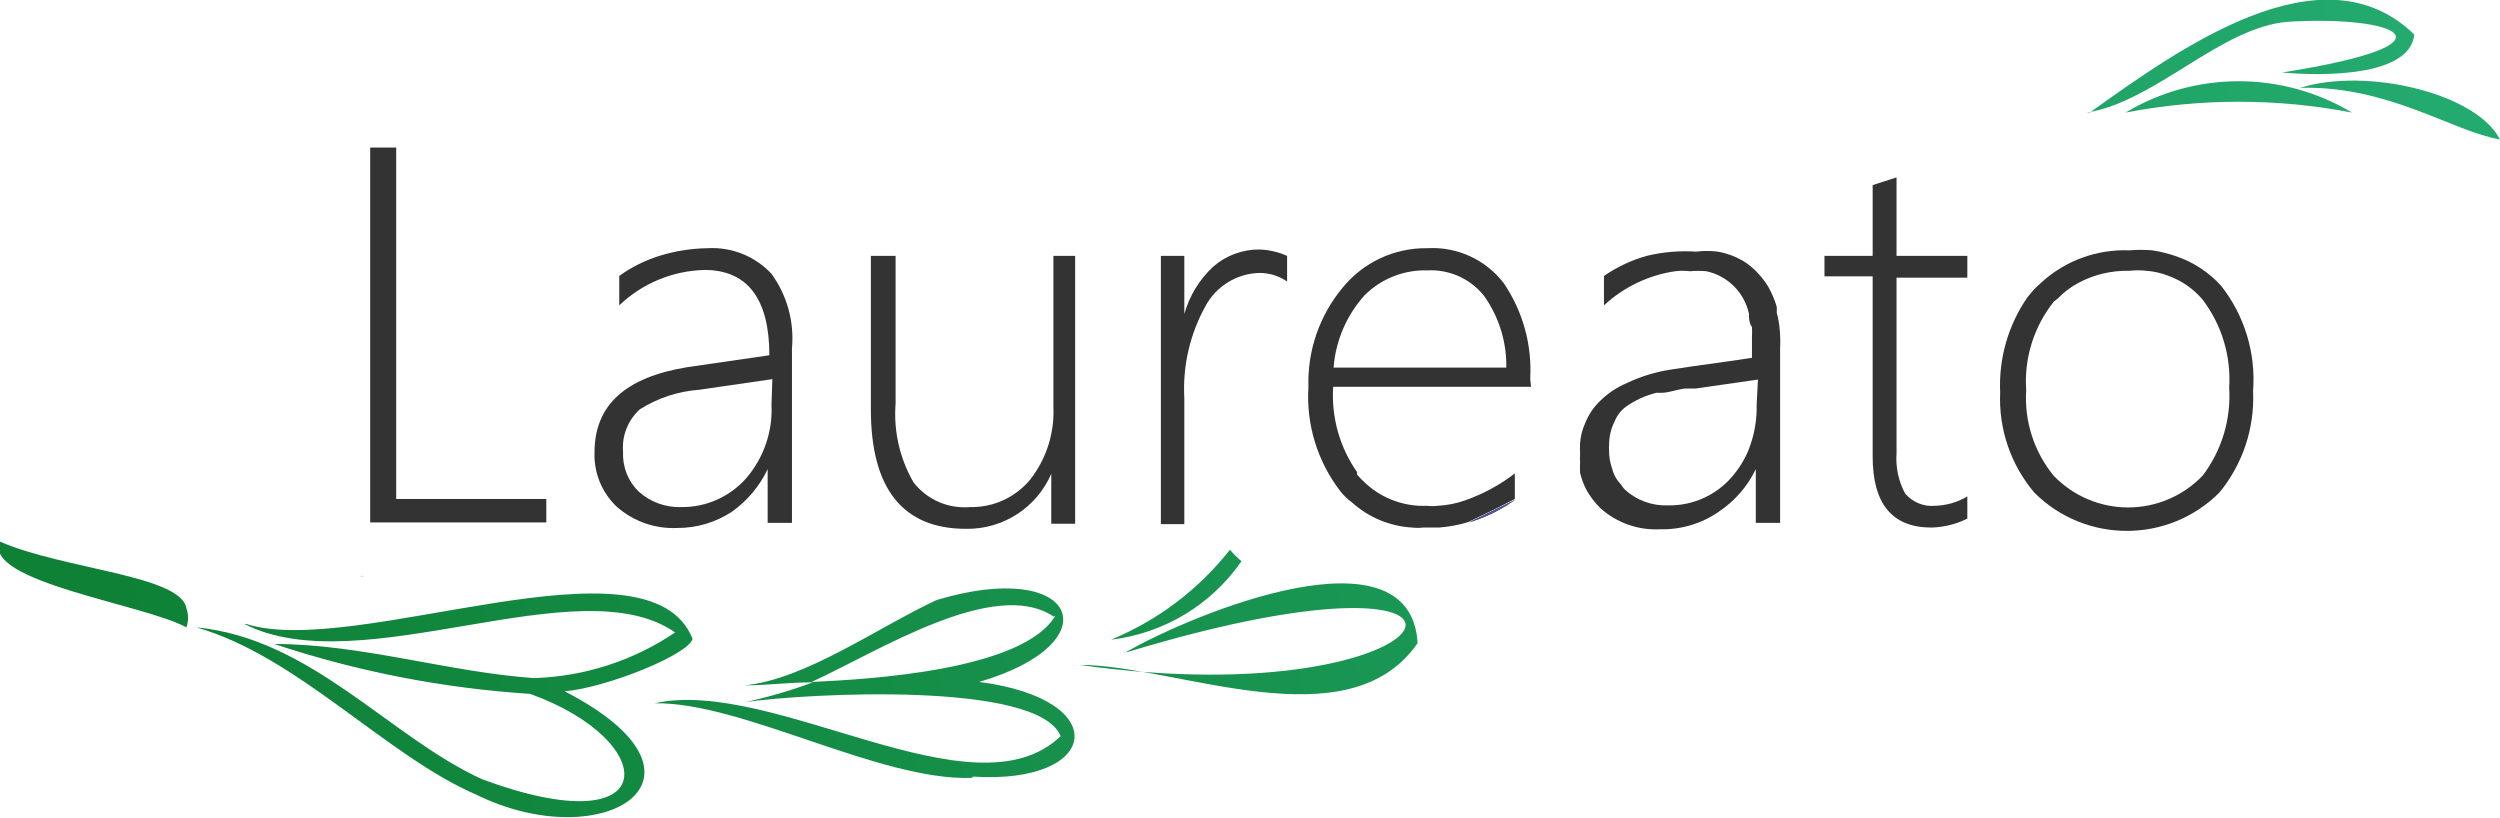
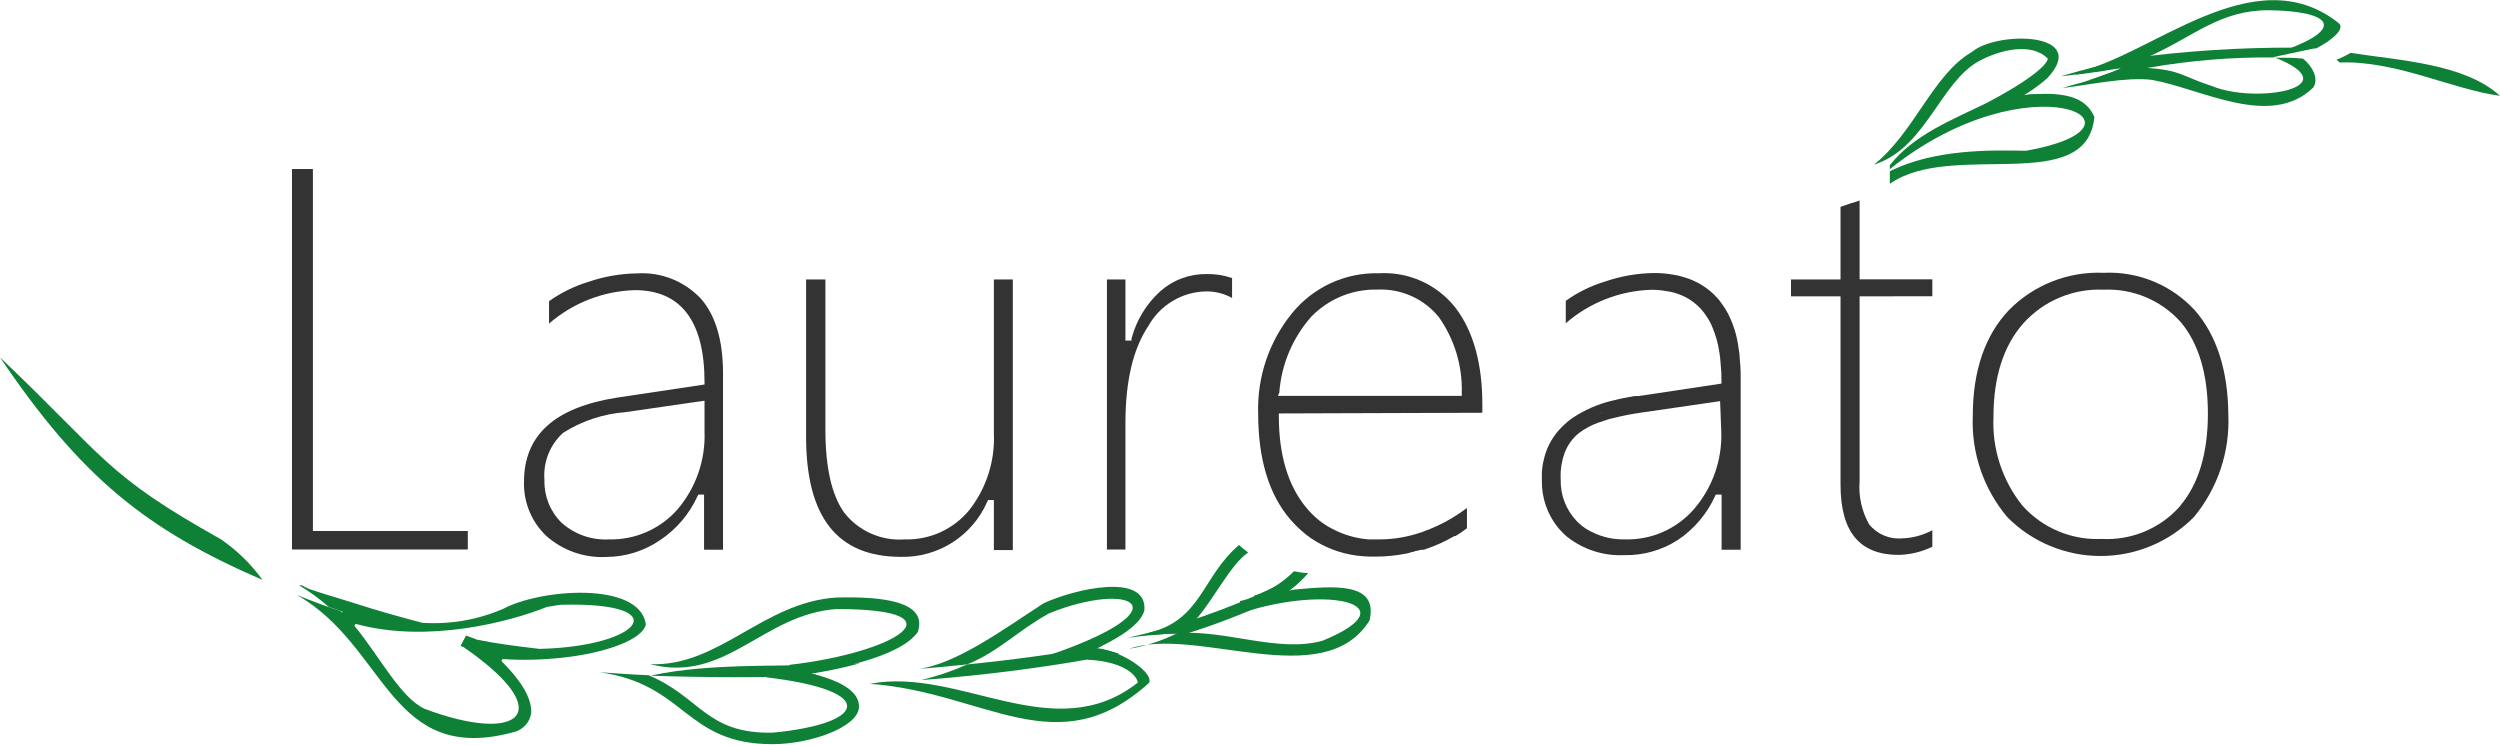
- <svg xmlns="http://www.w3.org/2000/svg" viewBox="0 0 58.62 19.16">
+ <svg xmlns="http://www.w3.org/2000/svg" viewBox="0 0 217.56 64.76">
  <defs>
-     <style>.cls-1{fill:#333;}.cls-2{fill:#4d529f;}.cls-3{fill:url(#Naamloos_verloop_3);}</style>
-     <linearGradient id="Naamloos_verloop_3" x1="60.13" y1="2.8" x2="3.48" y2="17.68" gradientUnits="userSpaceOnUse">
-       <stop offset="0" stop-color="#24ac71" />
-       <stop offset="1" stop-color="#0e8136" />
-     </linearGradient>
+     <style>.cls-1{fill:#333;}.cls-2{fill:#0e8136;}</style>
  </defs>
  <g id="Laag_2" data-name="Laag 2">
    <g id="Laag_1-2" data-name="Laag 1">
-       <polygon class="cls-1" points="12.81 11.7 12.81 12.25 8.68 12.25 8.68 3.46 9.29 3.46 9.29 11.7 12.81 11.7" />
-       <path class="cls-1" d="M18.09,6.42a1.9,1.9,0,0,0-1.5-.6A4,4,0,0,0,15.46,6a3.28,3.28,0,0,0-.94.47v.69a3,3,0,0,1,2-.83c1,0,1.52.67,1.52,2l-1.93.28c-1.45.24-2.17.89-2.17,2a1.67,1.67,0,0,0,.52,1.27,2,2,0,0,0,1.42.5A2.31,2.31,0,0,0,17.16,12,2.57,2.57,0,0,0,18,11h0v1.26h.57V8.17A2.58,2.58,0,0,0,18.09,6.42Zm0,3.07a2.46,2.46,0,0,1-.59,1.72,2,2,0,0,1-1.52.68,1.42,1.42,0,0,1-1-.36,1.21,1.21,0,0,1-.37-.93,1.21,1.21,0,0,1,.39-1,3,3,0,0,1,1.39-.46l1.72-.25Z" />
-       <path class="cls-1" d="M25.21,6v6.28h-.56V11.11h0a2.14,2.14,0,0,1-2,1.29c-1.48,0-2.23-.94-2.23-2.8V6H21V9.46a3.2,3.2,0,0,0,.42,1.85,1.51,1.51,0,0,0,1.32.58,1.78,1.78,0,0,0,1.42-.65,2.58,2.58,0,0,0,.54-1.71V6Z" />
-       <path class="cls-1" d="M30.18,6v.6a1.14,1.14,0,0,0-.66-.2,1.48,1.48,0,0,0-1.25.77,4,4,0,0,0-.5,2.17v2.95h-.55V6h.55V7.36h0a2.41,2.41,0,0,1,.68-1.11,1.63,1.63,0,0,1,1.09-.4A1.75,1.75,0,0,1,30.18,6Z" />
-       <path class="cls-1" d="M35.14,11.91h0l-.7.34a3.63,3.63,0,0,0,.92-.42l.18-.12Z" />
-       <path class="cls-2" d="M35.14,11.91h0l-.7.34a3.63,3.63,0,0,0,.92-.42l.18-.12Zm-2.06.49h0Z" />
-       <path class="cls-1" d="M35.88,8.88a3.61,3.61,0,0,0-.62-2.24,2.1,2.1,0,0,0-1.79-.82,2.51,2.51,0,0,0-2,.94,3.46,3.46,0,0,0-.79,2.31,3.63,3.63,0,0,0,.75,2.45h0a1.33,1.33,0,0,0,.27.26,2.3,2.3,0,0,0,1.41.59h0a1.1,1.1,0,0,0,.26,0l.37,0a3.12,3.12,0,0,0,.69-.13l.7-.34h0l.39-.2h0v-.6a4.15,4.15,0,0,1-1.16.63,2.21,2.21,0,0,1-.66.13,1,1,0,0,1-.24,0,2,2,0,0,1-1.41-.5,2.5,2.5,0,0,1-.23-.23.21.21,0,0,1,0-.06,3.14,3.14,0,0,1-.56-2h4.64Zm-4.61-.26A2.86,2.86,0,0,1,32,6.92a2,2,0,0,1,1.47-.58,1.59,1.59,0,0,1,1.33.6,2.82,2.82,0,0,1,.52,1.68Z" />
-       <path class="cls-1" d="M41.73,7.72h0a2.09,2.09,0,0,0-.07-.39v0a.74.74,0,0,0,0-.14,2.22,2.22,0,0,0-.2-.47,1.89,1.89,0,0,0-.2-.27,1.64,1.64,0,0,0-.4-.34,1.82,1.82,0,0,0-.58-.21,2.1,2.1,0,0,0-.51,0A3.87,3.87,0,0,0,38.61,6a3.36,3.36,0,0,0-1,.47v.69a3.12,3.12,0,0,1,1.67-.8h0a1.31,1.31,0,0,1,.34,0,2.29,2.29,0,0,1,.39,0,1.3,1.3,0,0,1,1,1c0,.1,0,.21.07.31a1.85,1.85,0,0,1,0,.23c0,.07,0,.14,0,.21v.28l-.54.08-.86.12-.53.08a3.71,3.71,0,0,0-1,.31,2,2,0,0,0-.62.41,1.47,1.47,0,0,0-.36.53h0a1.35,1.35,0,0,0-.12.47,2.11,2.11,0,0,0,0,.26h0a1.21,1.21,0,0,0,0,.19,2.17,2.17,0,0,0,0,.25,1.74,1.74,0,0,0,.14.38,1.87,1.87,0,0,0,.33.44,1.94,1.94,0,0,0,1.41.5A2.31,2.31,0,0,0,40.3,12a2.5,2.5,0,0,0,.87-1h0v1.26h.57V8.17A3.19,3.19,0,0,0,41.73,7.72Zm-.54,1.77A2.71,2.71,0,0,1,41,10.55a2.29,2.29,0,0,1-.38.62l0,0a1.93,1.93,0,0,1-1.51.68,1.42,1.42,0,0,1-1-.36.76.76,0,0,1-.11-.14.79.79,0,0,1-.2-.37,1.16,1.16,0,0,1-.07-.42.53.53,0,0,1,0-.13,1.21,1.21,0,0,1,.13-.55.8.8,0,0,1,.26-.34,2.11,2.11,0,0,1,.72-.33h0l.12,0c.16,0,.34-.07.54-.1l.26,0,1.46-.21Z" />
-       <path class="cls-2" d="M41.73,7.71h0l.05,0Z" />
-       <path class="cls-2" d="M43.29,6.78l.1,0,0,0Z" />
-       <path class="cls-1" d="M44.47,10.63a1.73,1.73,0,0,0,.2.94.82.82,0,0,0,.7.29,1.56,1.56,0,0,0,.76-.22v.52a2,2,0,0,1-.84.21c-.92,0-1.38-.55-1.38-1.67V6.48H42.78V6h1.13V4.34l.28-.09.28-.09V6h1.66v.51H44.47Z" />
-       <path class="cls-2" d="M44.65,6.48l-.18,0v0Z" />
-       <path class="cls-1" d="M52.08,6.7A2.52,2.52,0,0,0,51,6a3.16,3.16,0,0,0-.53-.13,3.19,3.19,0,0,0-.54,0,2.89,2.89,0,0,0-2.06.75l-.14.13c-.07.07-.13.15-.19.22a3.62,3.62,0,0,0-.64,2.23,3.4,3.4,0,0,0,.8,2.35,3.07,3.07,0,0,0,4.34,0,3.49,3.49,0,0,0,.79-2.38A3.55,3.55,0,0,0,52.08,6.7Zm-.43,4.45a2.42,2.42,0,0,1-3.5,0,2.88,2.88,0,0,1-.64-2,3,3,0,0,1,.65-2.08L48.25,7a1.92,1.92,0,0,1,.49-.37,2.41,2.41,0,0,1,1.19-.28,1.75,1.75,0,0,1,.4,0,1.72,1.72,0,0,1,.52.12,1.88,1.88,0,0,1,.8.56,3.09,3.09,0,0,1,.62,2.06A3.09,3.09,0,0,1,51.65,11.15Z" />
-       <path class="cls-3" d="M0,12.7c1.49.65,4.24.79,4.37,1.56a.66.66,0,0,1,0,.45C3.39,14.17-.41,13.64,0,12.7Zm5.73,1.93c2.73,1.4,7.85-1.38,10.1.2a6.25,6.25,0,0,1-3.31,1.07h0c-2-.14-4.05-.8-6.09-.8a23.91,23.91,0,0,0,6,1.17c3.07,1.1,3.16,3.59-1.13,2-2.18-1-4-3.3-6.7-3.56,2.37.67,4.44,3,6.56,3.92,3,1.48,6-.4,2.08-2.42,1-.09,2.9-.86,3-1.23C15.21,12.39,8.33,15.45,5.77,14.63Zm2.72-1.12a.08.08,0,0,1,.07,0H8.49Zm5.07,0v0h.11Zm9.26,4.73c-2.17.07-5.37-1.78-7.43-1.75,2.79-.62,7.49,2.73,9.52.77-.53-1.3-5.95-1-7.38-.8A11.53,11.53,0,0,0,19.06,16c-.59,0-1.06.07-1.59.07,1.43-.15,3.08-1.34,4.49-2,3.32-1,4.14,1,1,1.92C26.13,16.4,25.79,18.4,22.82,18.21Zm1.93-3.78c-1.39-.94-4.14.83-5.68,1.53C20.38,15.93,24,15.72,24.75,14.43Zm1.69.84c9.86-3,7.87,1.56-1.09.29,2.27,0,6.3,1.85,7.93-.51C33.08,12.29,28,14.38,26.44,15.27ZM13.56,13.48v0h.11Zm0,0v0h.11Zm15.28-.59A6.89,6.89,0,0,1,26.05,15a4.34,4.34,0,0,0,3.06-1.84A2.37,2.37,0,0,1,28.84,12.89Zm-1.16-1.84h0ZM49.84,2.64a14,14,0,0,1,5.31,0A5.16,5.16,0,0,0,49.84,2.64Zm4.09-.58C56,2,57.5,3.08,58.62,3.27,58.07,2.19,55.5,1.57,53.93,2.06Zm-5,.58c1.62-.26,3.13-2,4.72-2.13,2.54-.15,4.17.51-.14,1.19h0c1,.09,3,.09,3.1-.89C54.45-1.29,51.09,1.15,49,2.64Z" />
+       <path class="cls-1" d="M27.23,46.21V14.71H25.41V47.82h15.3V46.21Z" />
+       <path class="cls-1" d="M61,26a7,7,0,0,0-5.54-2.21,13.64,13.64,0,0,0-4.23.73,11.92,11.92,0,0,0-3.45,1.69v1.95a11.9,11.9,0,0,1,7.47-2.91c4,0,6.06,2.69,6.06,8v.21l-7.6,1.14c-5.45.86-8.11,3.26-8.11,7.34a6.26,6.26,0,0,0,1.92,4.68,7.3,7.3,0,0,0,5.24,1.85A8.36,8.36,0,0,0,57.45,47a9.18,9.18,0,0,0,3.25-3.82l.07-.14h.5v4.8h1.65V32.46C62.92,29.62,62.26,27.43,61,26Zm.31,11.55a9.86,9.86,0,0,1-2.36,6.79A7.69,7.69,0,0,1,53,46.94a5.71,5.71,0,0,1-4.13-1.45,5,5,0,0,1-1.49-3.7A5,5,0,0,1,49,37.67a11.75,11.75,0,0,1,5.41-1.8l6.9-1Z" />
+       <path class="cls-1" d="M86.49,24.32V37.67a10.11,10.11,0,0,1-2.14,6.72,7,7,0,0,1-5.61,2.55,6.11,6.11,0,0,1-5.26-2.31c-1.09-1.5-1.65-3.93-1.65-7.22V24.32H70.15V38c0,7,2.7,10.46,8.26,10.46a8,8,0,0,0,7.51-4.81l.07-.14h.5v4.36h1.65V24.32Z" />
+       <path class="cls-1" d="M105,23.85a5.94,5.94,0,0,0-4,1.47,8.49,8.49,0,0,0-2.53,4.14l0,.18h-.53V24.32H96.33v23.5h1.61v-11c0-3.63.66-6.47,2-8.46a5.87,5.87,0,0,1,5-3,4.54,4.54,0,0,1,2.28.57V24.2A6.24,6.24,0,0,0,105,23.85Z" />
+       <path class="cls-1" d="M123.68,46.32l-.12.08a1.06,1.06,0,0,0,.21-.11Zm-1.24,1.8a11.08,11.08,0,0,0,1.29-.33A6.92,6.92,0,0,0,122.44,48.12Zm0,0h0a0,0,0,0,1,0,0h0Zm-.06,0h0Zm-.39-.92h0l.06,0Zm-4,1.09-.06.07.07-.07Z" />
+       <path class="cls-1" d="M129,35.92V35.2c0-3.55-.78-6.38-2.34-8.42a7.89,7.89,0,0,0-6.66-3,9.43,9.43,0,0,0-7.58,3.5,13.18,13.18,0,0,0-2.93,8.69c0,4,.94,7.07,2.8,9.24a10.55,10.55,0,0,0,.94.95,7.51,7.51,0,0,0,.83.66,9.23,9.23,0,0,0,4,1.53h0a11.87,11.87,0,0,0,1.21.09h.37a13.86,13.86,0,0,0,2.75-.27h.06a0,0,0,0,0,0,0h0a6.92,6.92,0,0,1,1.29-.33l.16,0a13.53,13.53,0,0,0,2.67-1.19h.09a9.4,9.4,0,0,0,1-.68V44.21c-.42.31-.85.6-1.28.86a13.88,13.88,0,0,1-2.6,1.22h0a1.06,1.06,0,0,1-.21.11l.12-.08a11.05,11.05,0,0,1-3.61.62h0c-.35,0-.7,0-1,0a8.14,8.14,0,0,1-3.29-1,6.47,6.47,0,0,1-1-.66,7.48,7.48,0,0,1-1.16-1.16c-1.55-1.9-2.34-4.55-2.34-7.89v-.25Zm-17.67-1.75a11.2,11.2,0,0,1,2.8-6.63,7.78,7.78,0,0,1,5.77-2.34,6.5,6.5,0,0,1,5.31,2.39,10.91,10.91,0,0,1,2,6.6v.26h-16Zm10.65,13,.06,0-.06,0Z" />
+       <path class="cls-1" d="M122.36,48.14h0Zm-3.34.51s0,0,0,0l.08,0Zm-1-.34-.06.07.07-.07Zm4.41-.19a0,0,0,0,1,0,0h0Z" />
+       <path class="cls-1" d="M151.4,31.24c0-.35-.06-.68-.11-1a8.93,8.93,0,0,0-.94-3,5.47,5.47,0,0,0-.55-.86,3,3,0,0,0-.32-.41,6.15,6.15,0,0,0-2.94-1.85,6,6,0,0,0-1-.23,9.21,9.21,0,0,0-1.61-.13,13.58,13.58,0,0,0-4.22.73,11.67,11.67,0,0,0-3.45,1.69v1.95a11.88,11.88,0,0,1,7.46-2.91,6.25,6.25,0,0,1,1.25.11,4.43,4.43,0,0,1,1,.23,4.77,4.77,0,0,1,2.56,2,5,5,0,0,1,.49.92h0a8.71,8.71,0,0,1,.59,2.09,7.82,7.82,0,0,1,.12,1,13.6,13.6,0,0,1,.08,1.6v.21l-5.9.89h0l-1.36.2-.32,0-.54.1-.44.08h0c-.22.05-.44.09-.65.15h0l-.39.09h0a10.65,10.65,0,0,0-3.36,1.48,6.53,6.53,0,0,0-1,.86,5.74,5.74,0,0,0-1.42,2.44h0c-.05.17-.09.35-.13.53a6.08,6.08,0,0,0-.12.87.66.66,0,0,0,0,.14h0c0,.19,0,.37,0,.57a6.34,6.34,0,0,0,1.45,4.19c.15.17.3.33.46.49s.21.19.32.28a7.44,7.44,0,0,0,4.92,1.57A8.31,8.31,0,0,0,146,47a9.18,9.18,0,0,0,3.25-3.82l.07-.14h.5v4.8h1.66V32.46A12.07,12.07,0,0,0,151.4,31.24Zm-1.61,6.26a9.81,9.81,0,0,1-2.36,6.79,7.68,7.68,0,0,1-6,2.65A6.13,6.13,0,0,1,138,46a4.07,4.07,0,0,1-.69-.55l-.12-.13a5,5,0,0,1-1.37-3.57,5.74,5.74,0,0,1,0-.73,5.52,5.52,0,0,1,.16-1,2,2,0,0,1,.09-.33,4,4,0,0,1,1.33-2,6.34,6.34,0,0,1,1.69-.91l.75-.25.33-.1.06,0h0l.22-.06h0a23.35,23.35,0,0,1,2.35-.46l6.89-1Z" />
+       <path class="cls-1" d="M161.83,25.79V41.88a6.57,6.57,0,0,0,.83,3.75,3.31,3.31,0,0,0,2.87,1.22,5.88,5.88,0,0,0,2.63-.71v1.44a7.12,7.12,0,0,1-2.92.71c-3.41,0-5.07-2-5.07-6.12V25.79h-4.31V24.32h4.31V18l.9-.31c.26-.07.51-.15.76-.24v6.86h6.33v1.47Z" />
+       <path class="cls-1" d="M191,27a10.12,10.12,0,0,0-7.92-3.26A10.92,10.92,0,0,0,174.81,27c-2.07,2.19-3.13,5.28-3.13,9.18a12.85,12.85,0,0,0,3,8.82,11.43,11.43,0,0,0,16.24,0,13.09,13.09,0,0,0,3-8.9C193.89,32.25,192.91,29.18,191,27Zm-1.24,17a8.49,8.49,0,0,1-6.87,2.9A8.69,8.69,0,0,1,176,44a11.49,11.49,0,0,1-2.52-7.73c0-3.44.87-6.17,2.58-8.11a8.87,8.87,0,0,1,7-2.95A8.49,8.49,0,0,1,189.75,28c1.59,1.87,2.39,4.57,2.39,8S191.33,42.12,189.74,44Z" />
+       <path class="cls-2" d="M0,31.1c9.24,8.77,9.1,10.17,19.24,15.84a15,15,0,0,1,3.61,3.53C12.72,46.09,7.06,41.55,0,31.1Z" />
+       <path class="cls-2" d="M26.9,51.28c-.26-.09-.51-.19-.75-.29l0-.09C26.42,51,26.66,51.14,26.9,51.28Z" />
+       <path class="cls-2" d="M40.56,55.32a13.84,13.84,0,0,1,2.3,1.56c-.93-.2-1.84-.44-2.72-.64l-.06,0Z" />
+       <path class="cls-2" d="M70.62,58.62c.23.06.45.11.66.18-4.83.18-9.94.17-14.68,0,5.63-1.23,12.33-.68,18.25-1.08A39,39,0,0,1,70.62,58.62Z" />
+       <path class="cls-2" d="M97.39,56.89a149.22,149.22,0,0,1-17.22,2.29,22.71,22.71,0,0,0,4-1.36h0c4.1-.41,8-.94,11.84-1.67l-.67.32A8.9,8.9,0,0,1,97.39,56.89Z" />
+       <path class="cls-2" d="M112,51.52l.54-.08-1.27.57h0a63.6,63.6,0,0,1-11,4,9.85,9.85,0,0,0,2.21-.89h0a40.1,40.1,0,0,0-4.37.39,60.34,60.34,0,0,0,12.74-4.4c.94-.42,1.87-.82,2.76-1.25l.22,0A10.33,10.33,0,0,1,112,51.52Z" />
+       <path class="cls-2" d="M117.4,49.13h0s0,0,0,0h.05Z" />
+       <path class="cls-2" d="M139.41,35.9c-.18.11-.33.23-.47.33.15-.12.3-.24.44-.37Z" />
+       <path class="cls-2" d="M201.57,4.17l-3.73.8L198,5a60,60,0,0,0-11.05.9c-1.79.29-3.6.7-5.38,1.15.77-.23,1.84-.62,3-1.1-1.81.15-3.58.53-5.22.69a60.89,60.89,0,0,1,7.73-1.78A103.86,103.86,0,0,1,201.57,4.17Z" />
+       <path class="cls-2" d="M217.56,8.34c-4.2-.57-9.08-3.09-13.95-2.9a3.22,3.22,0,0,0-.28-.24,8.83,8.83,0,0,0,1.23-.6C208.83,5.27,214.48,5.53,217.56,8.34Z" />
+       <path class="cls-2" d="M43.76,53a15.31,15.31,0,0,1-7,1.2h0c-2.07-.54-4-1.09-5.8-1.67s-3.44-1-5-1.63a16.82,16.82,0,0,1,2.64,1.91l0,0,1.19.4,0,.12-.15-.15c-1.34-.43-2.6-.92-3.82-1.41h0c7.91,4.47,8.06,15,19.07,11.89a2,2,0,0,0,1.34-1.62c.06-1.43-1.09-3-2.53-4.45a.13.13,0,0,1,.1-.23,29.69,29.69,0,0,0,5.09-.12h0c4-.43,7-1.62,7.31-2.87v-.08C55.6,50.57,47,51.24,43.76,53Zm-1.22,3.64h0Zm4.35-.18h0c-2.15-.25-3.62-.44-5.4-.8-.13-.08-.77-.27-.91-.35l-.48.88.06,0h0c8.63,5.88,5.06,8.61-3.22,5.49-2.12-1-3.95-4.63-6.06-7.17a.13.13,0,0,1,.14-.2c6.22,1.68,13.3-.18,16.57-1.49l1.16-.19C59,52.35,55.86,56.28,46.89,56.47Z" />
+       <path class="cls-2" d="M56.48,58.75h0Z" />
+       <path class="cls-2" d="M79.87,55c-1.6,2.28-7.69,3.37-11.05,3.86,0-.22-.11-.77-.14-1C78,56.8,84,53,72.82,53c-6.45.44-9.63,6.5-16.25,4.8,6,.24,9.82-5.38,16.2-5.8C76.88,51.89,80.76,52.35,79.87,55Z" />
+       <path class="cls-2" d="M74.75,61.57c-.11,1.72-4.22,3.19-7.51,3.19-7.67,0-7.51-5.21-15.06-6.26h0c1.37.1,2.8.2,4.25.26,4.54,1.89,5,5.11,10.81,5,8.12-.77,9.34-3.65-.57-4.82,0,0,.12-1,.12-1a30.37,30.37,0,0,1,4.5.85C73.66,59.48,74.82,60.41,74.75,61.57Z" />
+       <path class="cls-2" d="M82,58.2l.13,0a.23.23,0,0,1-.11,0h0Z" />
+       <path class="cls-2" d="M99.59,53.11c-.5,2-5.18,3.84-7.59,4.72l-.33-.94c11.45-4,6.74-6.39-.36-3.52-2.77,1.52-4.34,3.3-7.14,4.45-1.41.15-2.85.28-4.3.4,3.33-.39,7.65-3.59,10.95-5.72C93.48,51.26,99.85,49.76,99.59,53.11Z" />
+       <path class="cls-2" d="M119.18,54c-4,6.4-15.08.43-20.91,2.46a14.83,14.83,0,0,0,4.19-1.36c4.22-.32,8.75,1.73,12.63.66,7.66-3.15.52-4.89-6.94-2.45l-.25-1c1.23-.32,3.14-.71,4.7-1C116,51,120,50.6,119.18,54Z" />
+       <path class="cls-2" d="M77.78,57.51h0Z" />
+       <path class="cls-2" d="M100,59.42c-8,7.27-14.31.79-24.3.09,7.81-1.51,16,5.62,23.31-.1,0-.42-.9-1.83-4.37-2,0-.23,0-.77,0-1C96.73,56.09,100.45,58.37,100,59.42Z" />
+       <path class="cls-2" d="M113,49.31l-.07.07.06-.07Z" />
+       <path class="cls-2" d="M113.82,49.89A10.5,10.5,0,0,1,111.31,52h0a6.75,6.75,0,0,1-1.93.83c0-.15-.2-.84-.23-1a5.71,5.71,0,0,0,1.7-.74,9,9,0,0,0,1.76-1.38A9.91,9.91,0,0,0,113.82,49.89Z" />
+       <path class="cls-2" d="M108.62,48.08c-1.49,1-3,4.06-4.5,5.78h0a6.35,6.35,0,0,1-1.62,1.27c-.84,0-1.69.09-2.44.15l-.06-.21c4.6-1.15,4.57-4.86,7.82-7.64A10,10,0,0,0,108.62,48.08Z" />
+       <path class="cls-2" d="M117,48.22l.06,0-.06,0Z" />
+       <path class="cls-2" d="M117.35,49.14h0Z" />
+       <path class="cls-2" d="M117.36,49.14h0Z" />
+       <path class="cls-2" d="M117.42,49.12h0a0,0,0,0,0,0,0Z" />
+       <path class="cls-2" d="M118.77,47.29a1.06,1.06,0,0,1-.21.11A1.39,1.39,0,0,1,118.77,47.29Z" />
+       <path class="cls-2" d="M138.94,36.23l-.11.09h0Z" />
+       <path class="cls-2" d="M182.26,10.18c-.69-1.62-2.32-2.1-4.86-2h0c-.39,0-.81,0-1.25.1a14.94,14.94,0,0,0,2-1.46h0c3.83-4.08-4.41-4.14-6.54-2.3-3.38,1.93-5,7-8.52,9.8a1.73,1.73,0,0,0,.32-.11c4.19-1.55,5.49-7,8.73-8.85,1.8-1,4.65-1.73,6.07-.25,0,.06-.07,1.08-5.36,3.87h0c-3,1.46-6.32,2.76-8.39,5.4v.34c12.29-9.82,24-3.75,11.86-1.6-3-.06-7.92-.17-11.86,1.78V16C169.84,12.18,181.62,17.11,182.26,10.18Zm-8.77-1.44v0h.08Z" />
+       <path class="cls-2" d="M171.42,11.55l-.07,0v0Z" />
+       <path class="cls-2" d="M171.42,11.55l-.07,0v0Z" />
+       <path class="cls-2" d="M179.62,8.52h0Z" />
+       <path class="cls-2" d="M198.5,5.87h-.05v0Z" />
+       <path class="cls-2" d="M201.31,7.62c-3.74,3.61-9.74.09-14.05-.67-2.26-.27-5.48.44-7.76.71.54-.17,1.06-.33,1.6-.46,1.6-.42,3.91-1.65,5.84-1.28,2.91.2,3,.75,5.56,1.57,3.79,1.58,12,.14,5.51-2.47.8,0,1.61,0,2.4.08C201.17,5.69,201.84,6.8,201.31,7.62Z" />
+       <path class="cls-2" d="M203.51,2c.62.49-.56,1.5-1.94,2.21-.74-.06-1.95.17-2.69.15,5.45-2,3.76-3.41-1.49-3.47-4.21,0-6.49,2.29-10.32,4h0c-2,1.17-4.3,1.31-6.4,1.61,0,0,0-.21,0-.22C187.09,5,196.1-3.86,203.51,2Z" />
    </g>
  </g>
</svg>
